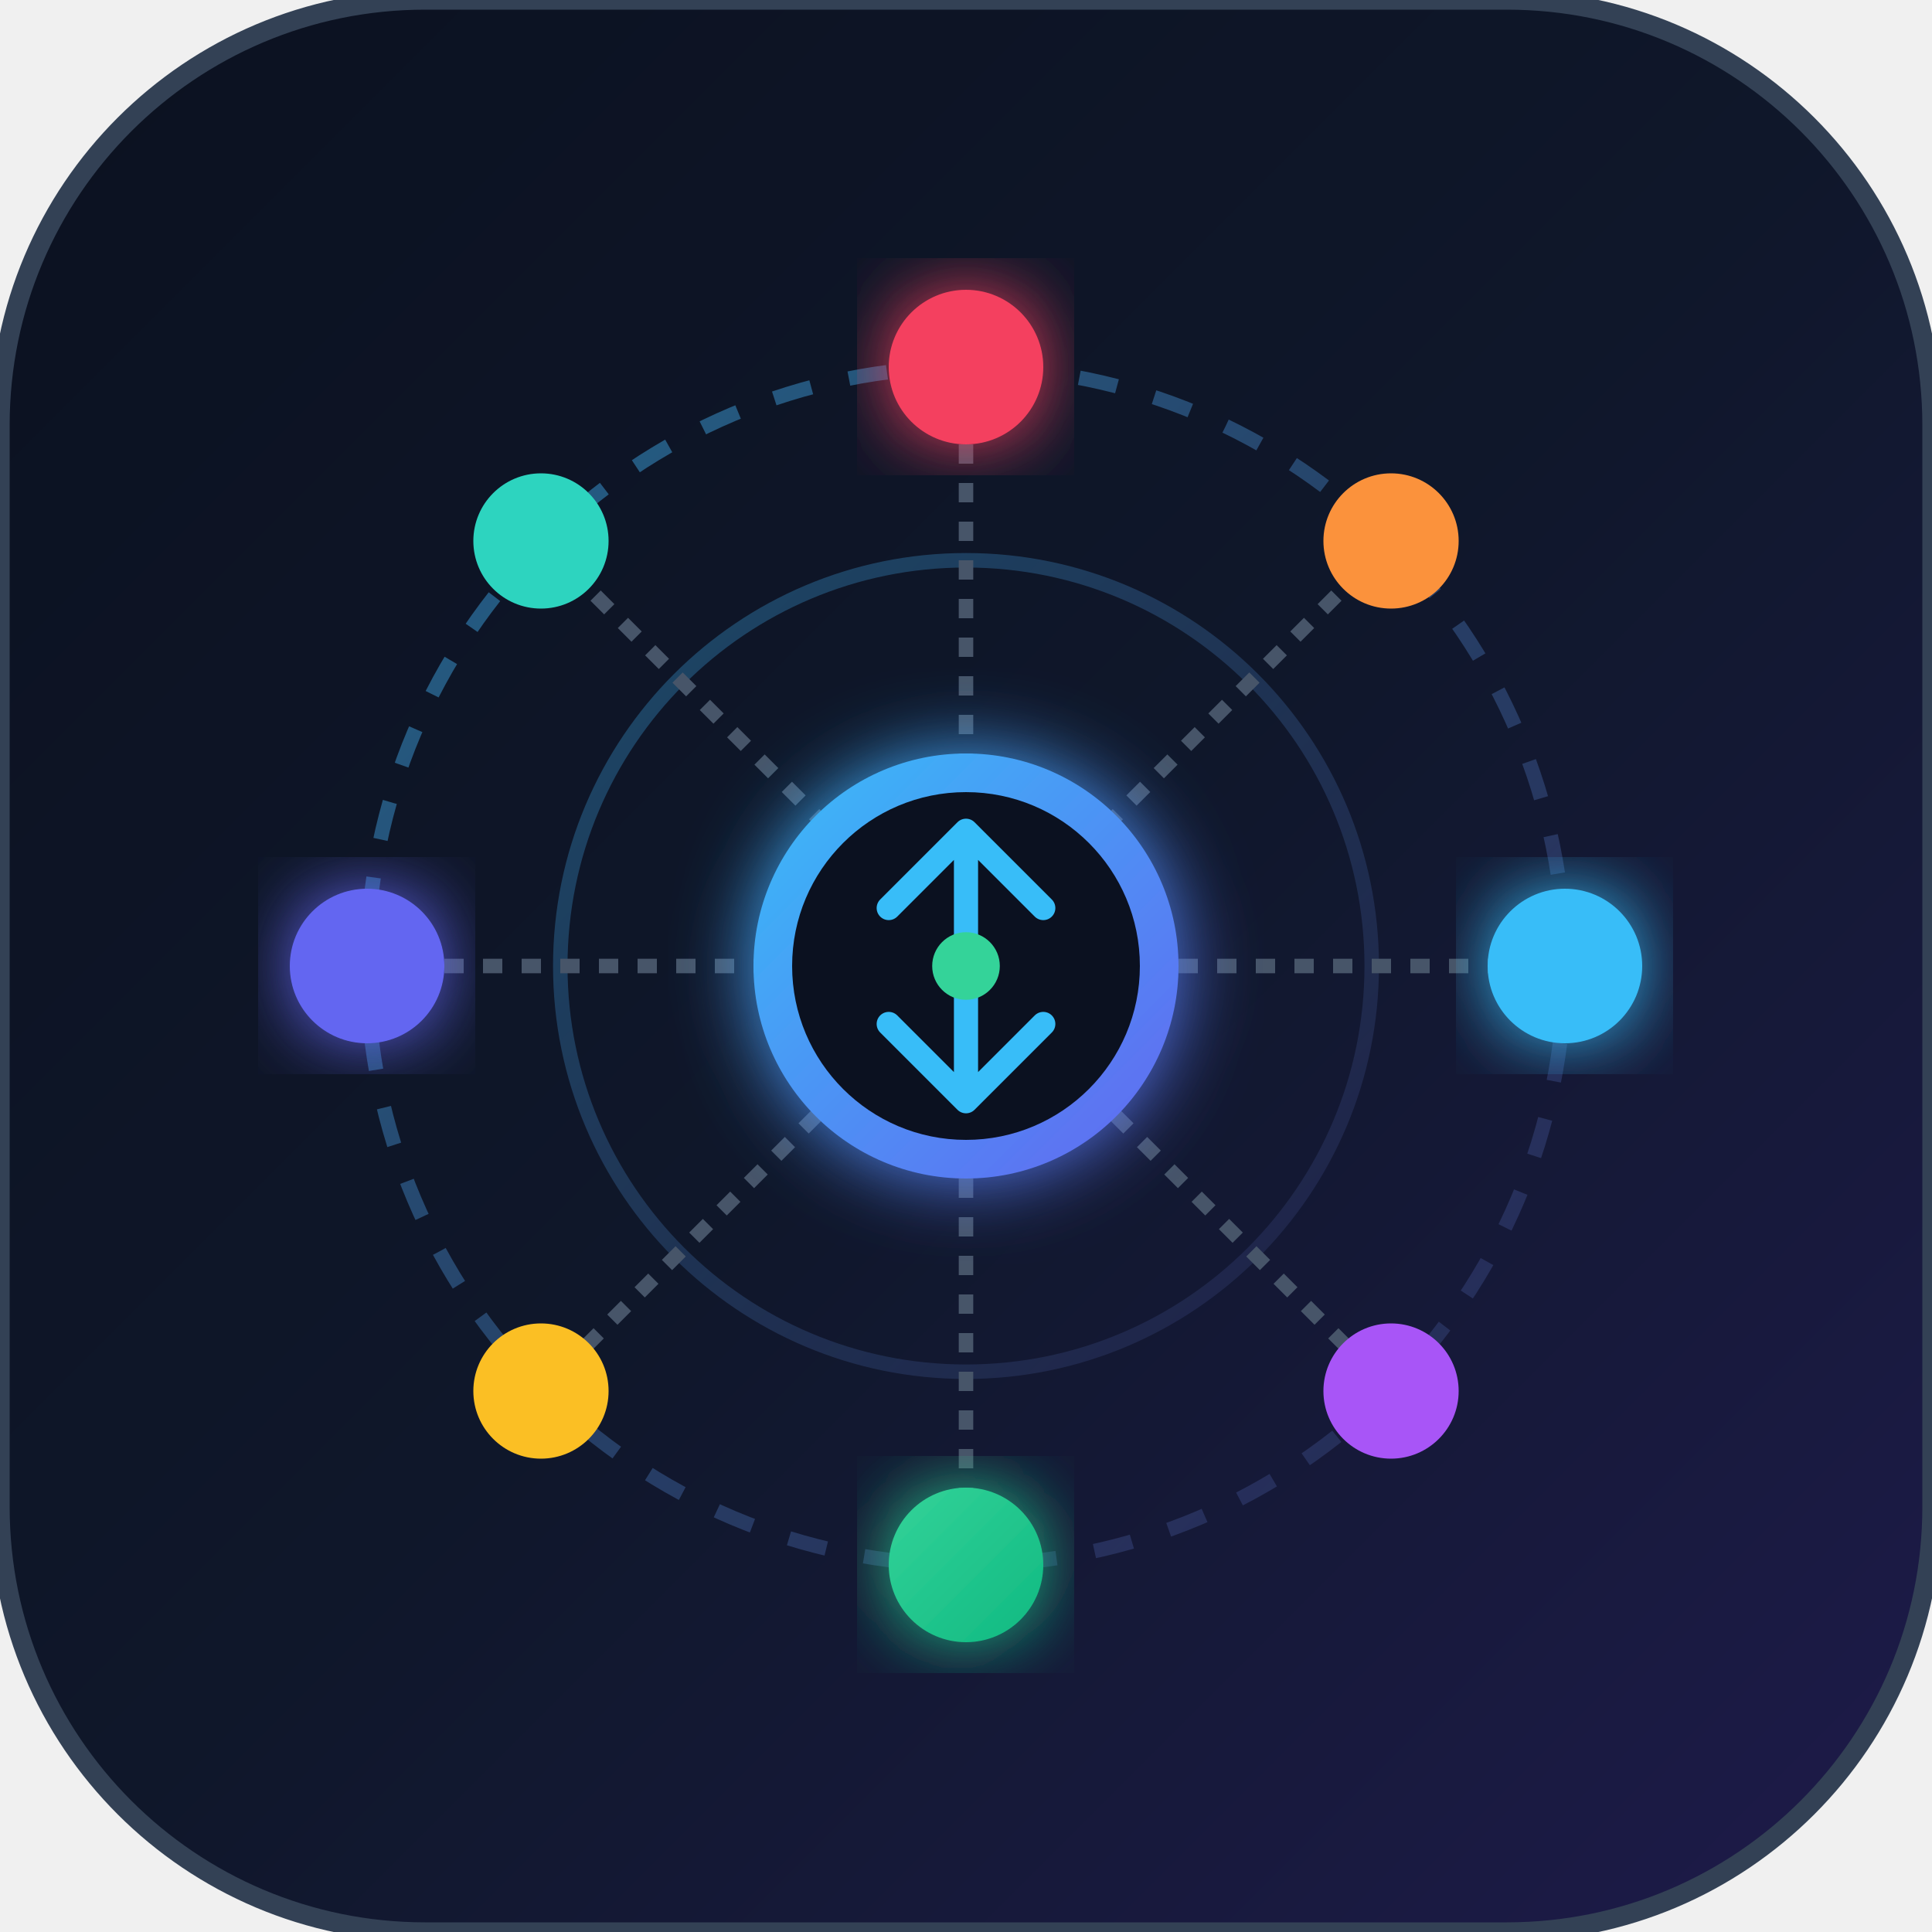
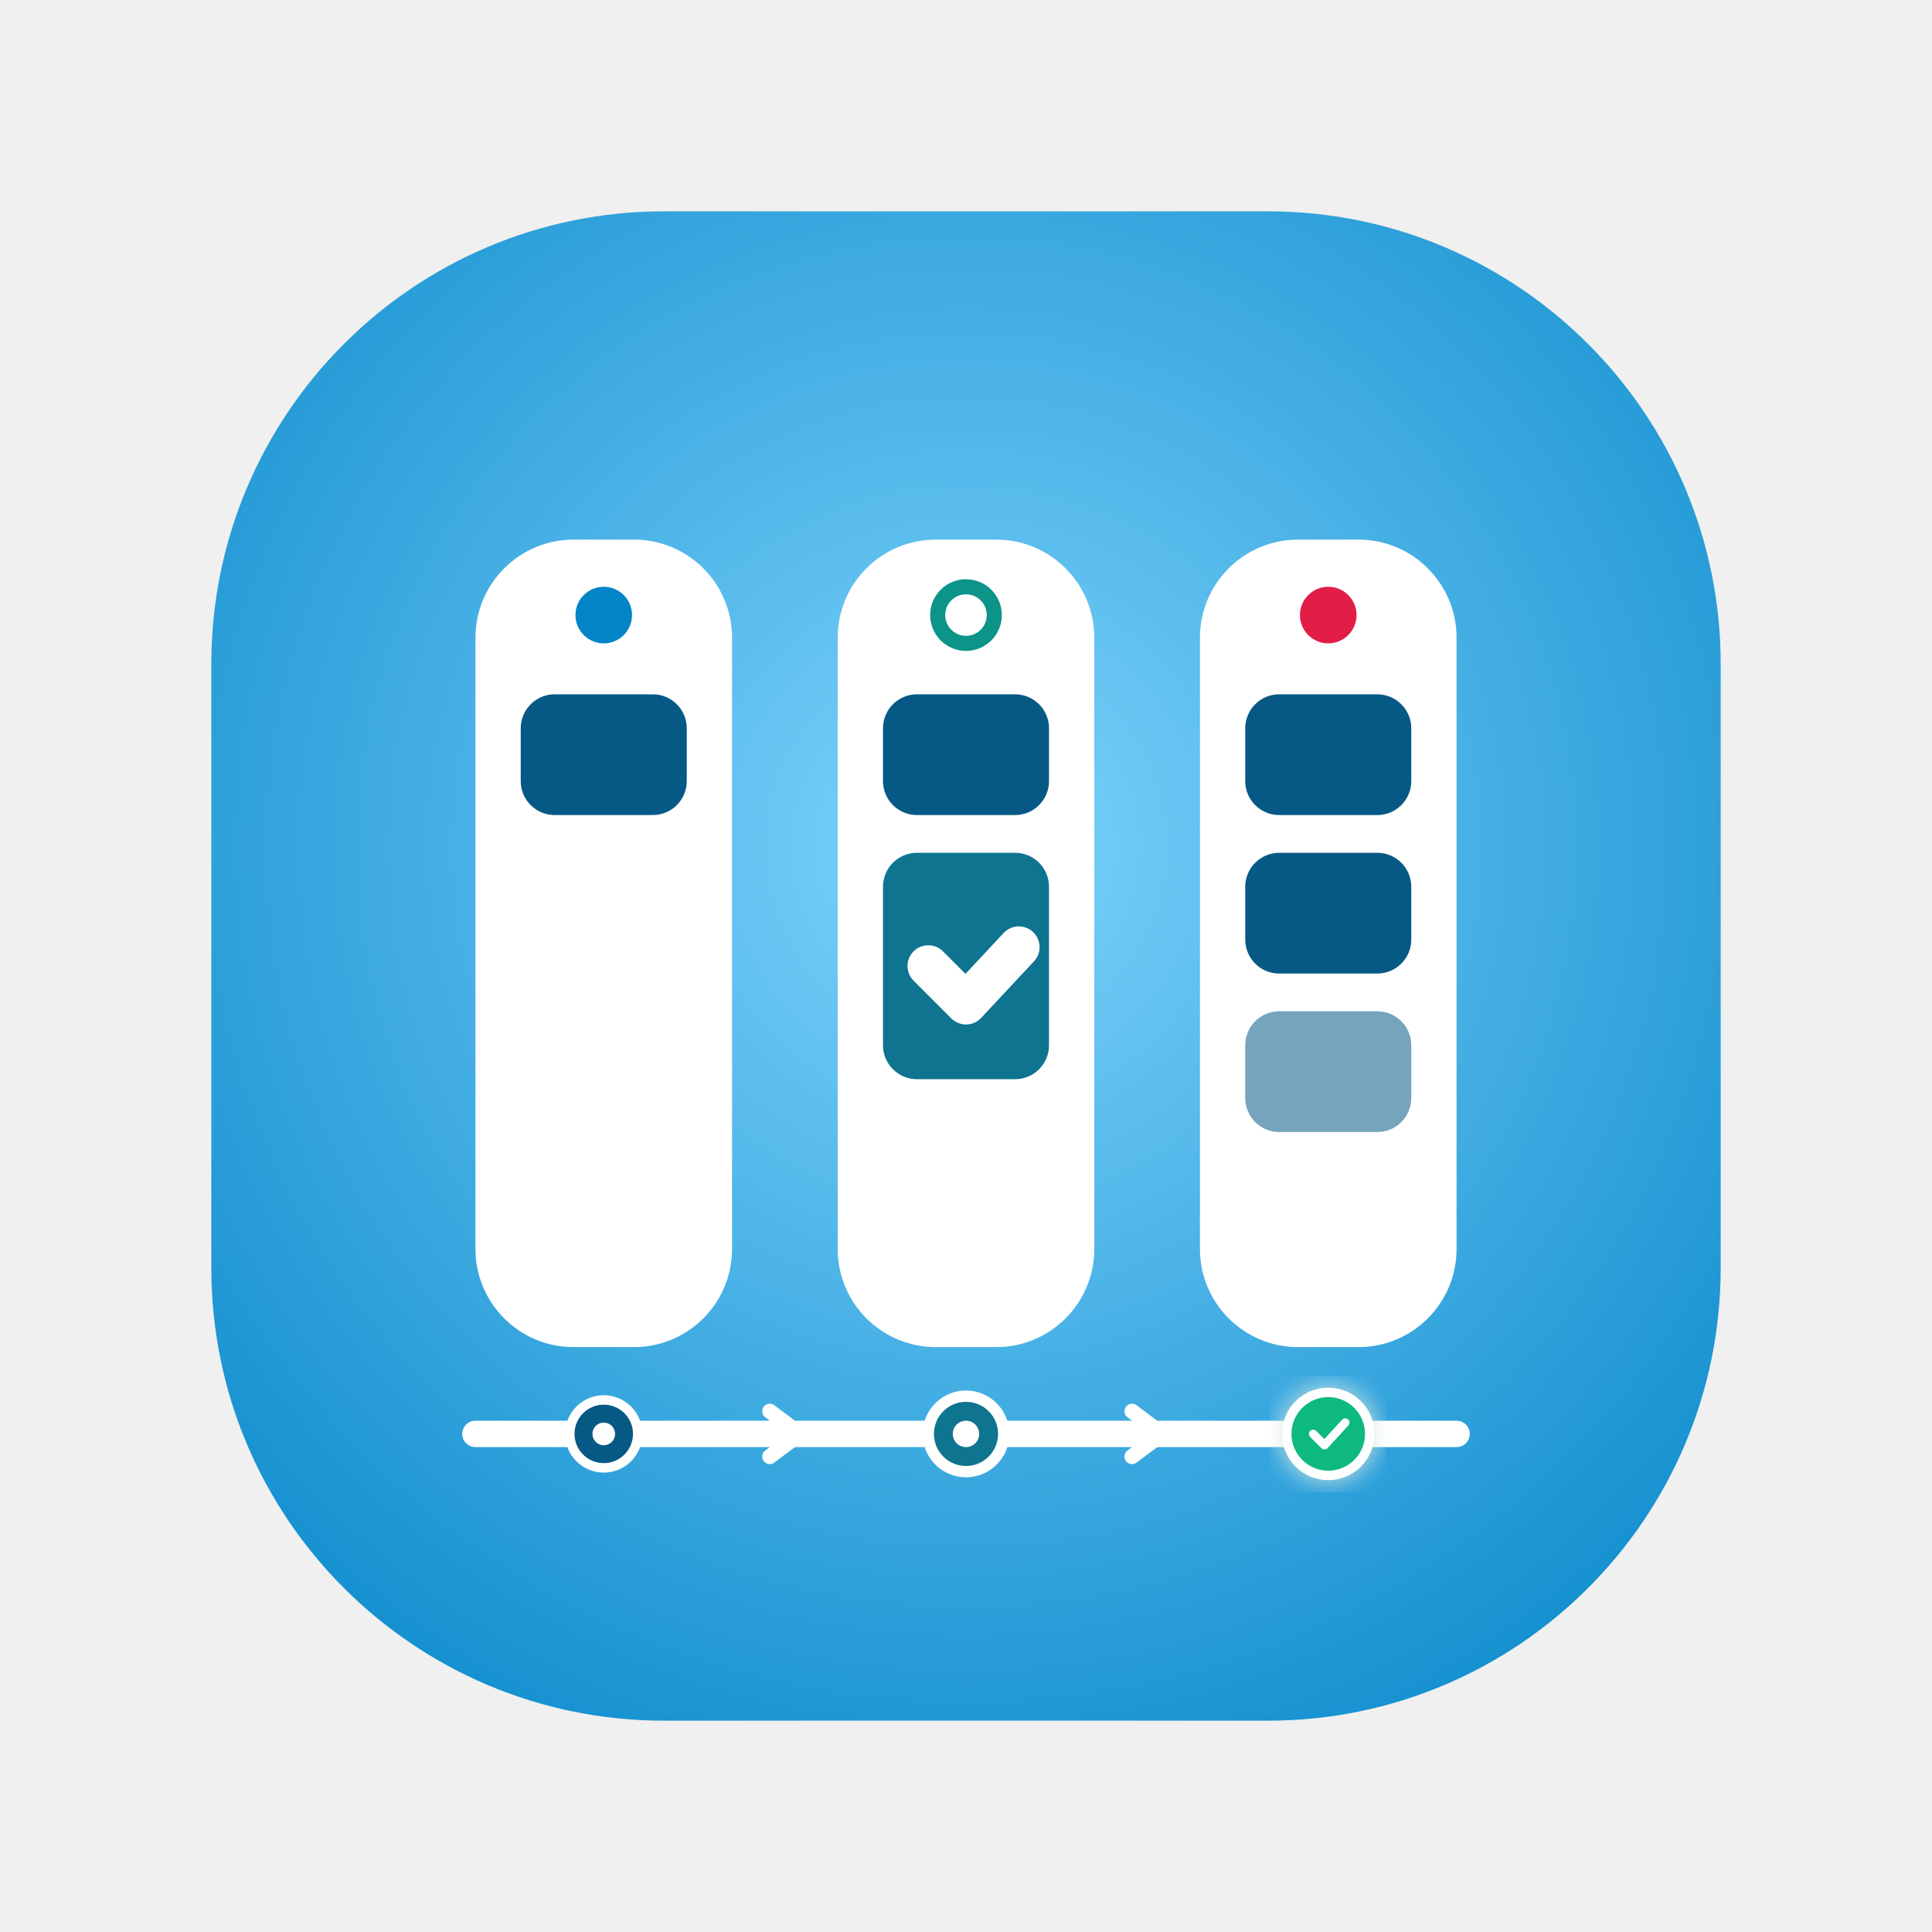
- <svg xmlns="http://www.w3.org/2000/svg" viewBox="0 0 200 200" width="200" height="200">
+ <svg xmlns="http://www.w3.org/2000/svg" viewBox="0 0 1024 1024" width="1024" height="1024">
  <defs>
-     <linearGradient id="bgGrad" x1="0%" y1="0%" x2="100%" y2="100%">
-       <stop offset="0%" stop-color="#0B1120" />
-       <stop offset="50%" stop-color="#0F172A" />
-       <stop offset="100%" stop-color="#1E1B4B" />
-     </linearGradient>
-     <linearGradient id="orbitGrad" x1="0%" y1="0%" x2="100%" y2="100%">
-       <stop offset="0%" stop-color="#38BDF8" stop-opacity="0.8" />
-       <stop offset="100%" stop-color="#818CF8" stop-opacity="0.2" />
-     </linearGradient>
-     <linearGradient id="coreGrad" x1="0%" y1="0%" x2="100%" y2="100%">
-       <stop offset="0%" stop-color="#38BDF8" />
-       <stop offset="100%" stop-color="#6366F1" />
-     </linearGradient>
-     <linearGradient id="greenGrad" x1="0%" y1="0%" x2="100%" y2="100%">
-       <stop offset="0%" stop-color="#34D399" />
-       <stop offset="100%" stop-color="#10B981" />
-     </linearGradient>
+     <radialGradient id="bg" cx="50%" cy="42%" r="78%">
+       <stop offset="0" stop-color="#7DD3FC" />
+       <stop offset="1" stop-color="#0284C7" />
+     </radialGradient>
    <filter id="glow" x="-20%" y="-20%" width="140%" height="140%">
-       <feGaussianBlur stdDeviation="4" result="blur" />
+       <feGaussianBlur stdDeviation="6" result="blur" />
      <feComposite in="SourceGraphic" in2="blur" operator="over" />
    </filter>
  </defs>
-   <rect width="200" height="200" rx="44" fill="url(#bgGrad)" stroke="#334155" stroke-width="2" />
-   <circle cx="100" cy="100" r="62" fill="none" stroke="url(#orbitGrad)" stroke-width="1.5" stroke-dasharray="4 4" opacity="0.6" />
-   <circle cx="100" cy="100" r="42" fill="none" stroke="url(#orbitGrad)" stroke-width="1.5" opacity="0.4" />
-   <line x1="100" y1="38" x2="100" y2="162" stroke="#475569" stroke-width="1.5" stroke-dasharray="2 2" />
-   <line x1="38" y1="100" x2="162" y2="100" stroke="#475569" stroke-width="1.5" stroke-dasharray="2 2" />
-   <line x1="56" y1="56" x2="144" y2="144" stroke="#475569" stroke-width="1.5" stroke-dasharray="2 2" />
-   <line x1="144" y1="56" x2="56" y2="144" stroke="#475569" stroke-width="1.5" stroke-dasharray="2 2" />
-   <circle cx="100" cy="38" r="8" fill="#F43F5E" filter="url(#glow)" />
-   <circle cx="144" cy="56" r="7" fill="#FB923C" />
-   <circle cx="162" cy="100" r="8" fill="#38BDF8" filter="url(#glow)" />
-   <circle cx="144" cy="144" r="7" fill="#A855F7" />
-   <circle cx="100" cy="162" r="8" fill="url(#greenGrad)" filter="url(#glow)" />
-   <circle cx="56" cy="144" r="7" fill="#FBBF24" />
-   <circle cx="38" cy="100" r="8" fill="#6366F1" filter="url(#glow)" />
-   <circle cx="56" cy="56" r="7" fill="#2DD4BF" />
-   <circle cx="100" cy="100" r="22" fill="url(#coreGrad)" filter="url(#glow)" />
-   <circle cx="100" cy="100" r="18" fill="#0B1120" />
-   <path d="M92 94 L100 86 L108 94 M100 87 L100 113 M92 106 L100 114 L108 106" stroke="#38BDF8" stroke-width="2.5" stroke-linecap="round" stroke-linejoin="round" fill="none" />
-   <circle cx="100" cy="100" r="3.5" fill="#34D399" />
+   <rect x="112" y="112" width="800" height="800" rx="240" fill="url(#bg)" />
+   <g fill="#FFFFFF">
+     <rect x="252" y="286" width="136" height="428" rx="52" />
+     <rect x="444" y="286" width="136" height="428" rx="52" />
+     <rect x="636" y="286" width="136" height="428" rx="52" />
+   </g>
+   <circle cx="320" cy="326" r="15" fill="#0284C7" />
+   <circle cx="512" cy="326" r="15" fill="none" stroke="#0D9488" stroke-width="8" />
+   <circle cx="704" cy="326" r="15" fill="#E11D48" />
+   <rect x="276" y="368" width="88" height="64" rx="18" fill="#075985" />
+   <rect x="468" y="368" width="88" height="64" rx="18" fill="#075985" />
+   <rect x="660" y="368" width="88" height="64" rx="18" fill="#075985" />
+   <rect x="660" y="452" width="88" height="64" rx="18" fill="#075985" />
+   <rect x="660" y="536" width="88" height="64" rx="18" fill="#075985" fill-opacity="0.55" />
+   <rect x="468" y="452" width="88" height="120" rx="18" fill="#0E7490" />
+   <path d="M492 512 L512 532 L540 502" fill="none" stroke="#FFFFFF" stroke-width="22" stroke-linecap="round" stroke-linejoin="round" />
+   <line x1="252" y1="760" x2="772" y2="760" stroke="#FFFFFF" stroke-width="14" stroke-linecap="round" />
+   <circle cx="320" cy="760" r="18" fill="#075985" stroke="#FFFFFF" stroke-width="5" />
+   <circle cx="320" cy="760" r="6" fill="#FFFFFF" />
+   <path d="M 408 748 L 424 760 L 408 772" fill="none" stroke="#FFFFFF" stroke-width="8" stroke-linecap="round" stroke-linejoin="round" />
+   <circle cx="512" cy="760" r="20" fill="#0E7490" stroke="#FFFFFF" stroke-width="6" />
+   <circle cx="512" cy="760" r="7" fill="#FFFFFF" />
+   <path d="M 600 748 L 616 760 L 600 772" fill="none" stroke="#FFFFFF" stroke-width="8" stroke-linecap="round" stroke-linejoin="round" />
+   <circle cx="704" cy="760" r="22" fill="#10B981" stroke="#FFFFFF" stroke-width="5" filter="url(#glow)" />
+   <path d="M 696 760 L 702 766 L 713 754" fill="none" stroke="#FFFFFF" stroke-width="4.5" stroke-linecap="round" stroke-linejoin="round" />
</svg>
